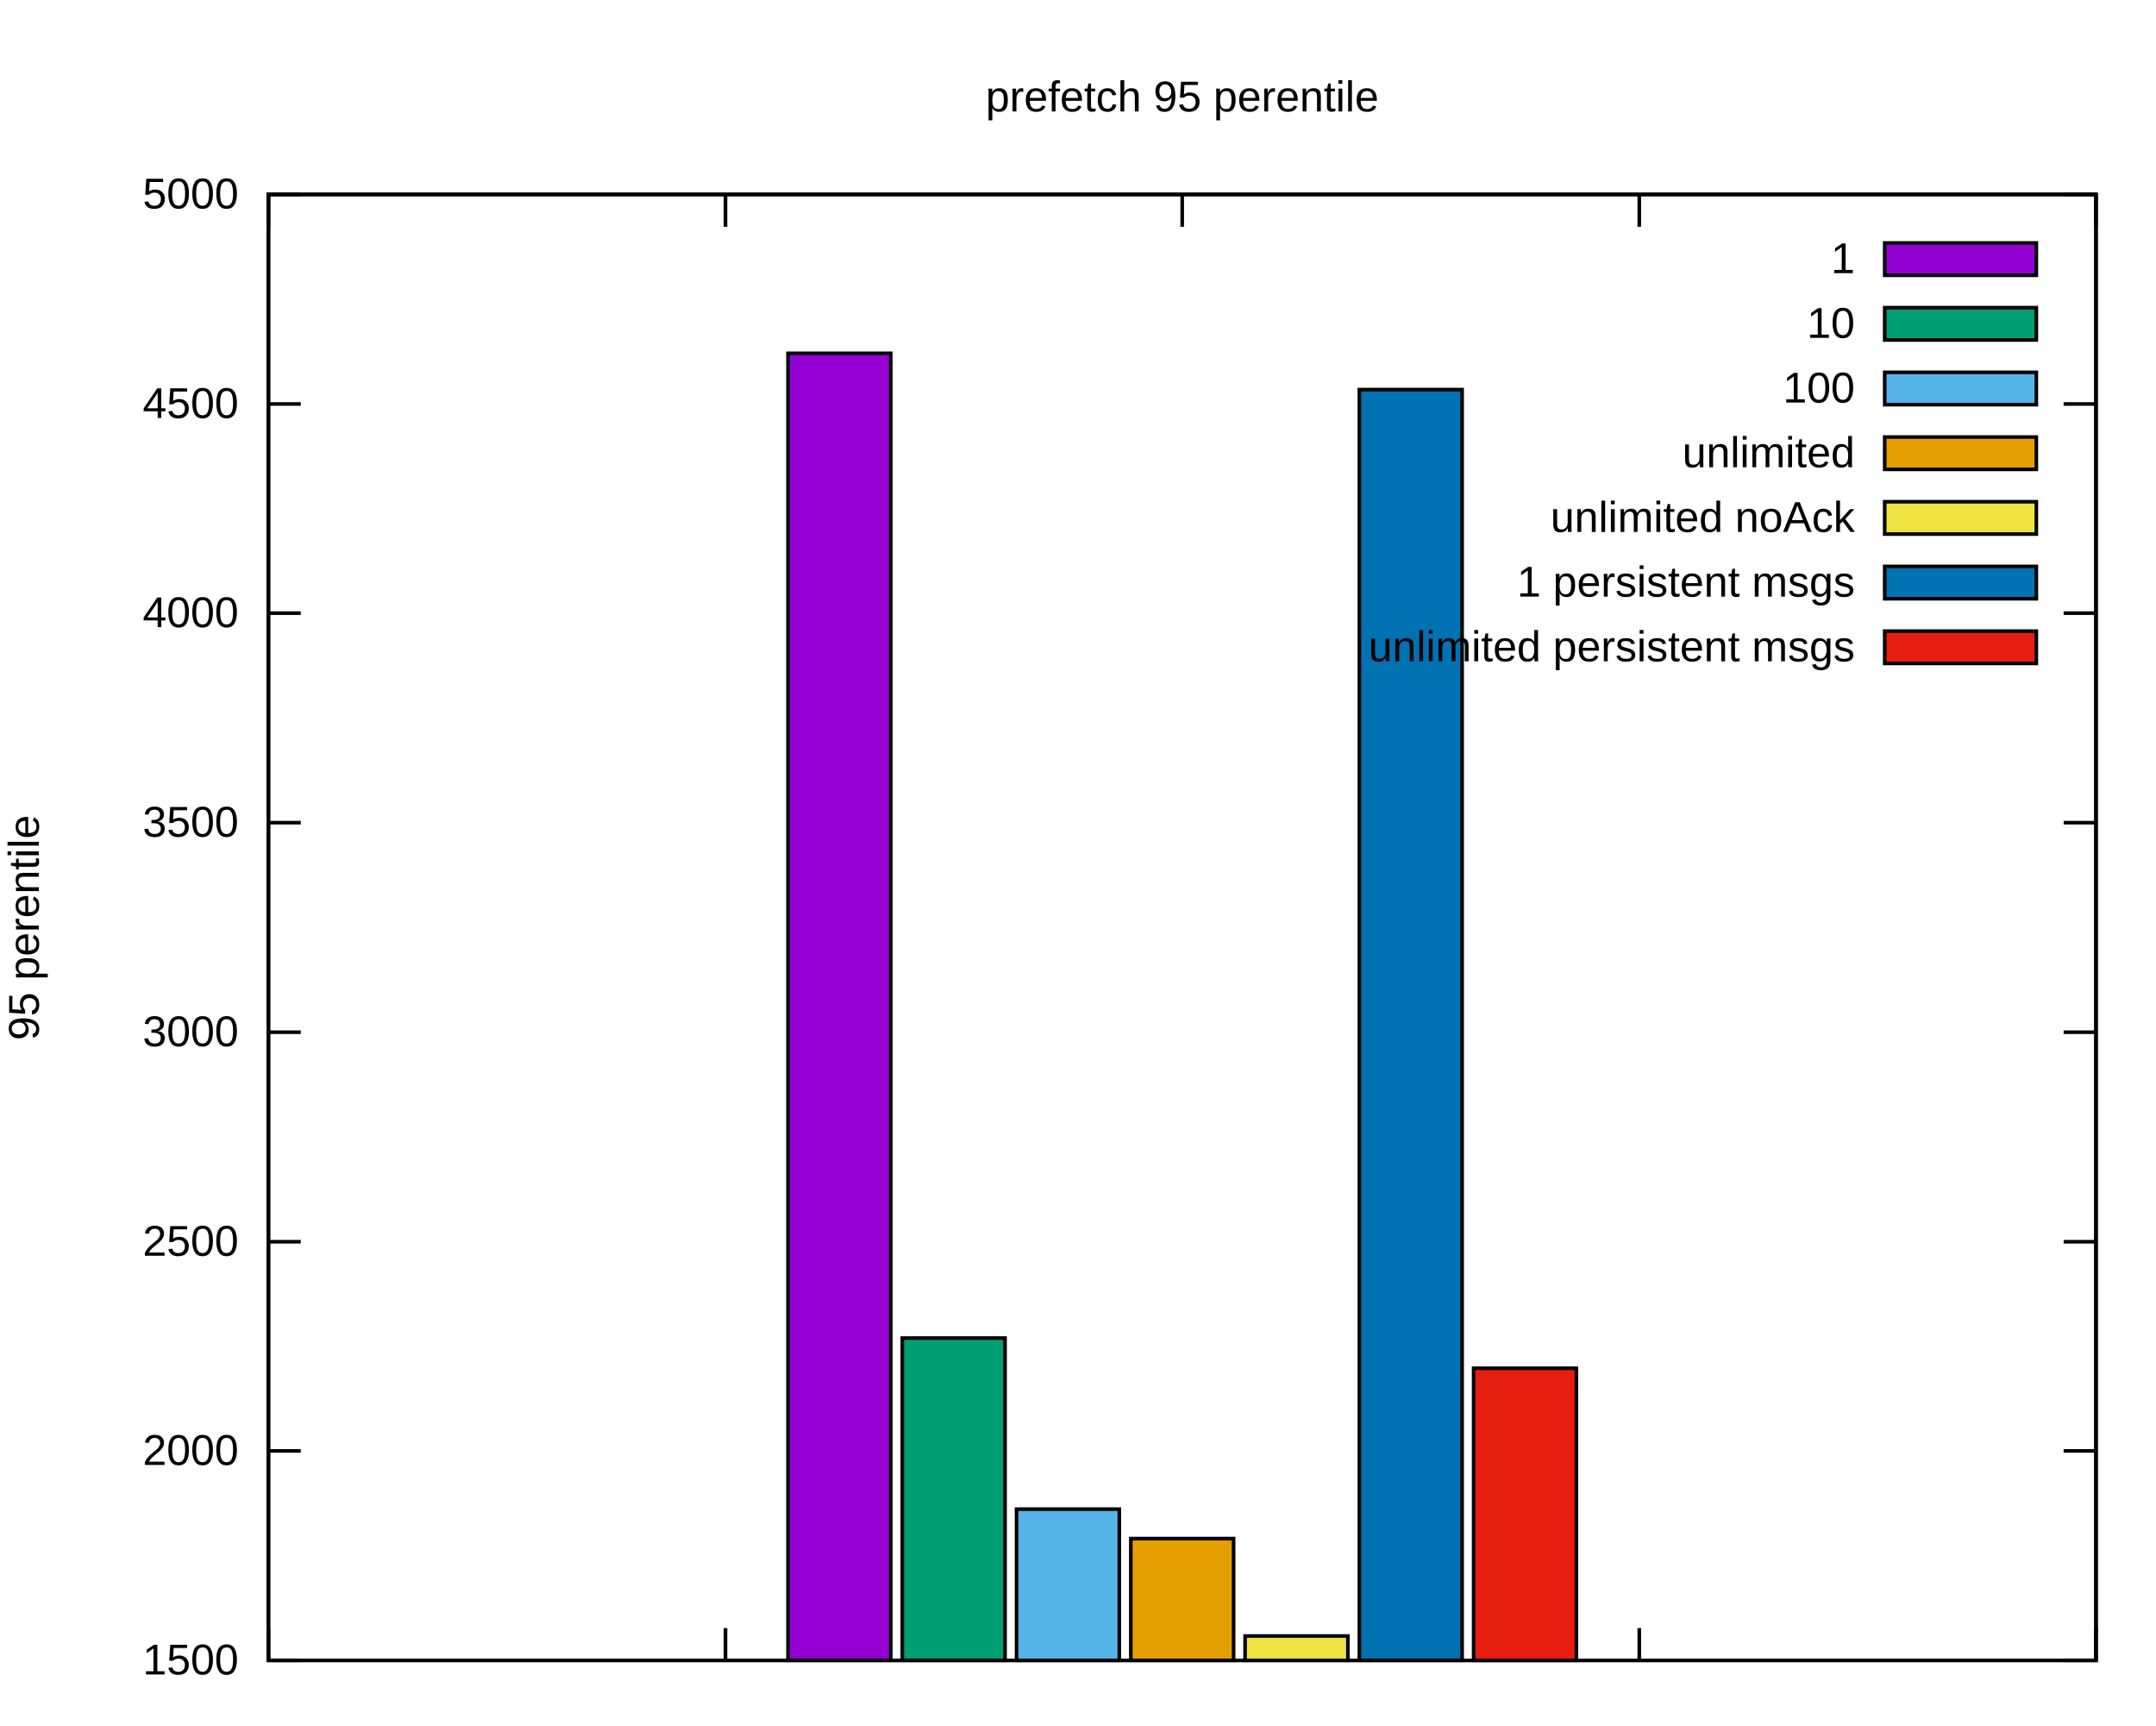
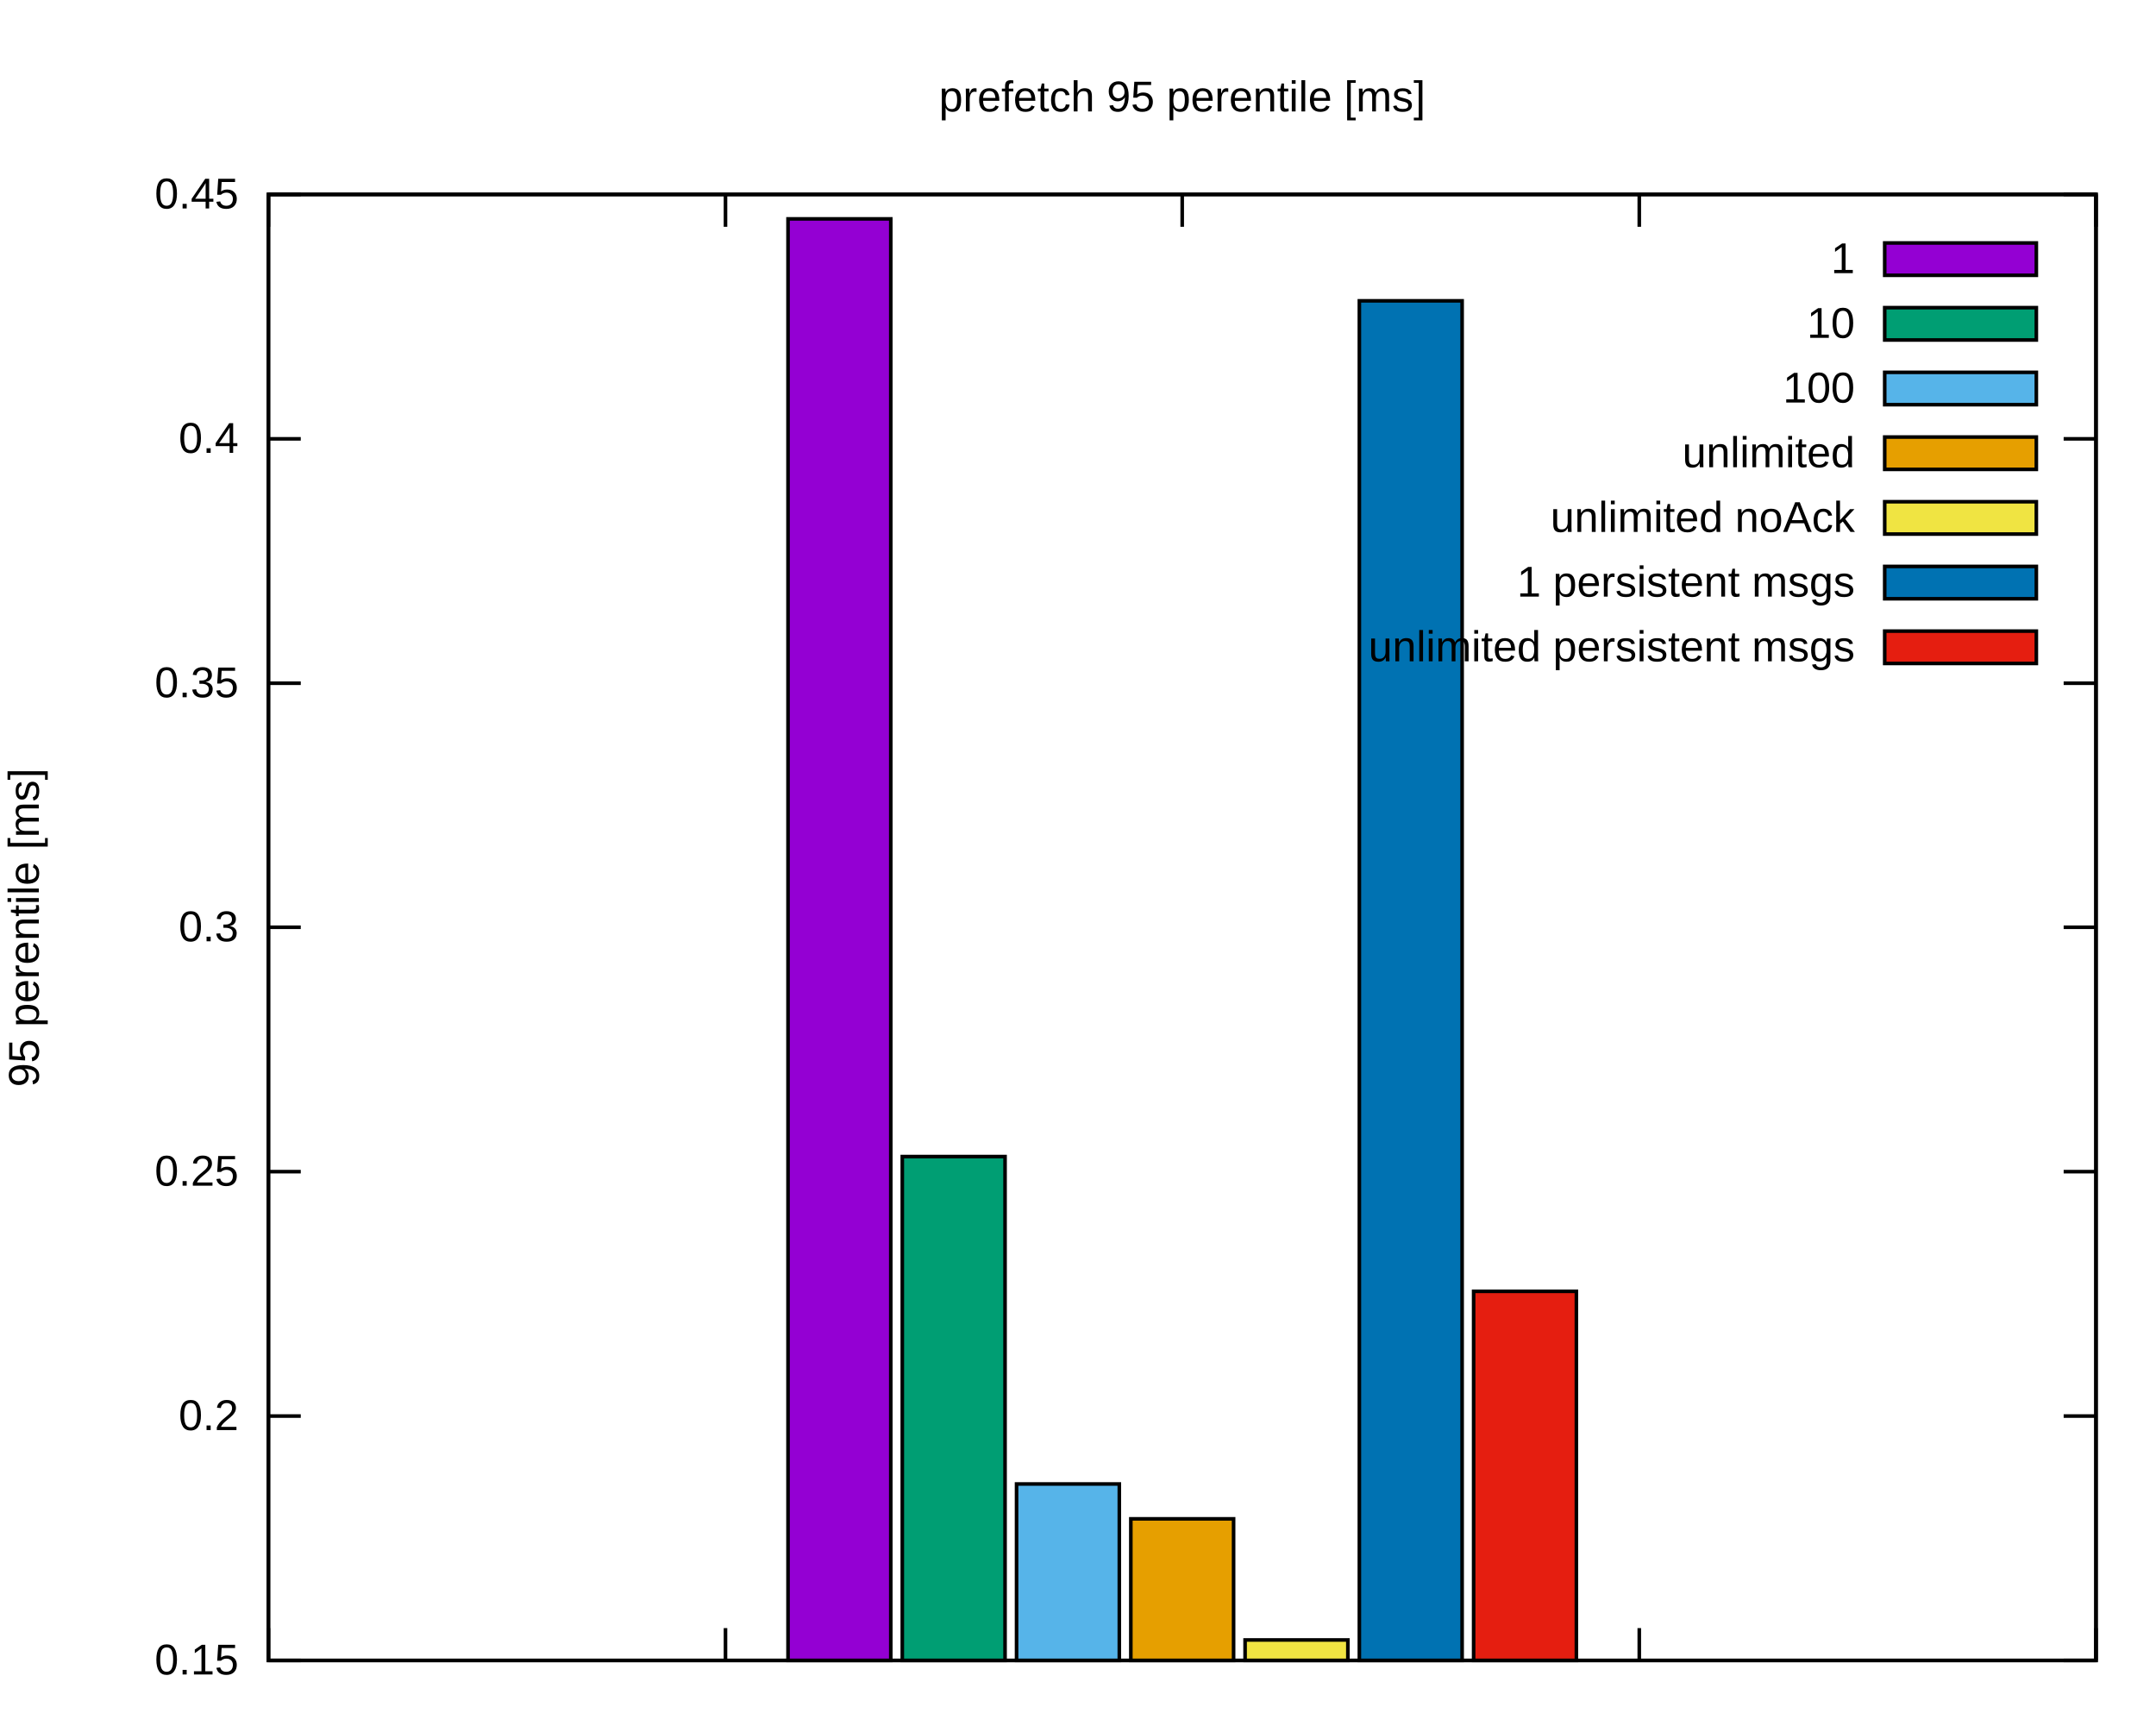
<svg xmlns="http://www.w3.org/2000/svg" xmlns:xlink="http://www.w3.org/1999/xlink" width="600" height="480" viewBox="0 0 600 480">
  <g id="gnuplot_canvas">
    <rect x="0" y="0" width="600" height="480" fill="none" />
    <defs>
      <circle id="gpDot" r="0.5" stroke-width="0.5" />
      <path id="gpPt0" stroke-width="0.222" stroke="currentColor" d="M-1,0 h2 M0,-1 v2" />
      <path id="gpPt1" stroke-width="0.222" stroke="currentColor" d="M-1,-1 L1,1 M1,-1 L-1,1" />
      <path id="gpPt2" stroke-width="0.222" stroke="currentColor" d="M-1,0 L1,0 M0,-1 L0,1 M-1,-1 L1,1 M-1,1 L1,-1" />
      <rect id="gpPt3" stroke-width="0.222" stroke="currentColor" x="-1" y="-1" width="2" height="2" />
      <rect id="gpPt4" stroke-width="0.222" stroke="currentColor" fill="currentColor" x="-1" y="-1" width="2" height="2" />
      <circle id="gpPt5" stroke-width="0.222" stroke="currentColor" cx="0" cy="0" r="1" />
      <use xlink:href="#gpPt5" id="gpPt6" fill="currentColor" stroke="none" />
      <path id="gpPt7" stroke-width="0.222" stroke="currentColor" d="M0,-1.33 L-1.33,0.67 L1.33,0.67 z" />
      <use xlink:href="#gpPt7" id="gpPt8" fill="currentColor" stroke="none" />
      <use xlink:href="#gpPt7" id="gpPt9" stroke="currentColor" transform="rotate(180)" />
      <use xlink:href="#gpPt9" id="gpPt10" fill="currentColor" stroke="none" />
      <use xlink:href="#gpPt3" id="gpPt11" stroke="currentColor" transform="rotate(45)" />
      <use xlink:href="#gpPt11" id="gpPt12" fill="currentColor" stroke="none" />
      <path id="gpPt13" stroke-width="0.222" stroke="currentColor" d="M0,1.330 L1.265,0.411 L0.782,-1.067 L-0.782,-1.076 L-1.265,0.411 z" />
      <use xlink:href="#gpPt13" id="gpPt14" fill="currentColor" stroke="none" />
      <filter id="textbox" filterUnits="objectBoundingBox" x="0" y="0" height="1" width="1">
        <feFlood flood-color="white" flood-opacity="1" result="bgnd" />
        <feComposite in="SourceGraphic" in2="bgnd" operator="atop" />
      </filter>
      <filter id="greybox" filterUnits="objectBoundingBox" x="0" y="0" height="1" width="1">
        <feFlood flood-color="lightgrey" flood-opacity="1" result="grey" />
        <feComposite in="SourceGraphic" in2="grey" operator="atop" />
      </filter>
    </defs>
    <g fill="none" color="white" stroke="currentColor" stroke-width="1.00" stroke-linecap="butt" stroke-linejoin="miter">
</g>
    <g fill="none" color="black" stroke="currentColor" stroke-width="1.00" stroke-linecap="butt" stroke-linejoin="miter">
      <path stroke="black" d="M74.7,462.0 L83.7,462.0 M583.3,462.0 L574.3,462.0  " />
      <g transform="translate(66.4,465.9)" stroke="none" fill="black" font-family="Arial" font-size="12.00" text-anchor="end">
        <text>
-           <tspan font-family="Arial"> 1500</tspan>
-         </text>
-       </g>
-     </g>
-     <g fill="none" color="black" stroke="currentColor" stroke-width="1.00" stroke-linecap="butt" stroke-linejoin="miter">
-       <path stroke="black" d="M74.7,403.7 L83.7,403.7 M583.3,403.7 L574.3,403.7  " />
-       <g transform="translate(66.4,407.6)" stroke="none" fill="black" font-family="Arial" font-size="12.00" text-anchor="end">
-         <text>
-           <tspan font-family="Arial"> 2000</tspan>
-         </text>
-       </g>
-     </g>
-     <g fill="none" color="black" stroke="currentColor" stroke-width="1.00" stroke-linecap="butt" stroke-linejoin="miter">
-       <path stroke="black" d="M74.7,345.5 L83.7,345.5 M583.3,345.5 L574.3,345.5  " />
-       <g transform="translate(66.4,349.4)" stroke="none" fill="black" font-family="Arial" font-size="12.00" text-anchor="end">
-         <text>
-           <tspan font-family="Arial"> 2500</tspan>
-         </text>
-       </g>
-     </g>
-     <g fill="none" color="black" stroke="currentColor" stroke-width="1.00" stroke-linecap="butt" stroke-linejoin="miter">
-       <path stroke="black" d="M74.7,287.2 L83.7,287.2 M583.3,287.2 L574.3,287.2  " />
-       <g transform="translate(66.4,291.1)" stroke="none" fill="black" font-family="Arial" font-size="12.00" text-anchor="end">
-         <text>
-           <tspan font-family="Arial"> 3000</tspan>
-         </text>
-       </g>
-     </g>
-     <g fill="none" color="black" stroke="currentColor" stroke-width="1.00" stroke-linecap="butt" stroke-linejoin="miter">
-       <path stroke="black" d="M74.7,228.9 L83.7,228.9 M583.3,228.9 L574.3,228.9  " />
-       <g transform="translate(66.4,232.8)" stroke="none" fill="black" font-family="Arial" font-size="12.00" text-anchor="end">
-         <text>
-           <tspan font-family="Arial"> 3500</tspan>
-         </text>
-       </g>
-     </g>
-     <g fill="none" color="black" stroke="currentColor" stroke-width="1.00" stroke-linecap="butt" stroke-linejoin="miter">
-       <path stroke="black" d="M74.7,170.6 L83.7,170.6 M583.3,170.6 L574.3,170.6  " />
-       <g transform="translate(66.4,174.5)" stroke="none" fill="black" font-family="Arial" font-size="12.00" text-anchor="end">
-         <text>
-           <tspan font-family="Arial"> 4000</tspan>
-         </text>
-       </g>
-     </g>
-     <g fill="none" color="black" stroke="currentColor" stroke-width="1.00" stroke-linecap="butt" stroke-linejoin="miter">
-       <path stroke="black" d="M74.7,112.4 L83.7,112.4 M583.3,112.4 L574.3,112.4  " />
-       <g transform="translate(66.4,116.3)" stroke="none" fill="black" font-family="Arial" font-size="12.00" text-anchor="end">
-         <text>
-           <tspan font-family="Arial"> 4500</tspan>
+           <tspan font-family="Arial"> 0.15</tspan>
+         </text>
+       </g>
+     </g>
+     <g fill="none" color="black" stroke="currentColor" stroke-width="1.00" stroke-linecap="butt" stroke-linejoin="miter">
+       <path stroke="black" d="M74.7,394.0 L83.7,394.0 M583.3,394.0 L574.3,394.0  " />
+       <g transform="translate(66.4,397.9)" stroke="none" fill="black" font-family="Arial" font-size="12.00" text-anchor="end">
+         <text>
+           <tspan font-family="Arial"> 0.2</tspan>
+         </text>
+       </g>
+     </g>
+     <g fill="none" color="black" stroke="currentColor" stroke-width="1.00" stroke-linecap="butt" stroke-linejoin="miter">
+       <path stroke="black" d="M74.7,326.0 L83.7,326.0 M583.3,326.0 L574.3,326.0  " />
+       <g transform="translate(66.4,329.9)" stroke="none" fill="black" font-family="Arial" font-size="12.00" text-anchor="end">
+         <text>
+           <tspan font-family="Arial"> 0.25</tspan>
+         </text>
+       </g>
+     </g>
+     <g fill="none" color="black" stroke="currentColor" stroke-width="1.00" stroke-linecap="butt" stroke-linejoin="miter">
+       <path stroke="black" d="M74.7,258.0 L83.7,258.0 M583.3,258.0 L574.3,258.0  " />
+       <g transform="translate(66.4,261.9)" stroke="none" fill="black" font-family="Arial" font-size="12.00" text-anchor="end">
+         <text>
+           <tspan font-family="Arial"> 0.3</tspan>
+         </text>
+       </g>
+     </g>
+     <g fill="none" color="black" stroke="currentColor" stroke-width="1.00" stroke-linecap="butt" stroke-linejoin="miter">
+       <path stroke="black" d="M74.7,190.1 L83.7,190.1 M583.3,190.1 L574.3,190.1  " />
+       <g transform="translate(66.4,194.0)" stroke="none" fill="black" font-family="Arial" font-size="12.00" text-anchor="end">
+         <text>
+           <tspan font-family="Arial"> 0.35</tspan>
+         </text>
+       </g>
+     </g>
+     <g fill="none" color="black" stroke="currentColor" stroke-width="1.00" stroke-linecap="butt" stroke-linejoin="miter">
+       <path stroke="black" d="M74.7,122.1 L83.7,122.1 M583.3,122.1 L574.3,122.1  " />
+       <g transform="translate(66.4,126.0)" stroke="none" fill="black" font-family="Arial" font-size="12.00" text-anchor="end">
+         <text>
+           <tspan font-family="Arial"> 0.4</tspan>
        </text>
      </g>
    </g>
    <g fill="none" color="black" stroke="currentColor" stroke-width="1.00" stroke-linecap="butt" stroke-linejoin="miter">
      <path stroke="black" d="M74.7,54.1 L83.7,54.1 M583.3,54.1 L574.3,54.1  " />
      <g transform="translate(66.4,58.0)" stroke="none" fill="black" font-family="Arial" font-size="12.00" text-anchor="end">
        <text>
-           <tspan font-family="Arial"> 5000</tspan>
+           <tspan font-family="Arial"> 0.45</tspan>
        </text>
      </g>
    </g>
    <g fill="none" color="black" stroke="currentColor" stroke-width="1.00" stroke-linecap="butt" stroke-linejoin="miter">
      <path stroke="black" d="M74.7,462.0 L74.7,453.0 M74.7,54.1 L74.7,63.1  " />
    </g>
    <g fill="none" color="black" stroke="currentColor" stroke-width="1.00" stroke-linecap="butt" stroke-linejoin="miter">
      <path stroke="black" d="M201.9,462.0 L201.9,453.0 M201.9,54.1 L201.9,63.1  " />
    </g>
    <g fill="none" color="black" stroke="currentColor" stroke-width="1.00" stroke-linecap="butt" stroke-linejoin="miter">
      <path stroke="black" d="M329.0,462.0 L329.0,453.0 M329.0,54.1 L329.0,63.1  " />
    </g>
    <g fill="none" color="black" stroke="currentColor" stroke-width="1.00" stroke-linecap="butt" stroke-linejoin="miter">
      <path stroke="black" d="M456.2,462.0 L456.2,453.0 M456.2,54.1 L456.2,63.1  " />
    </g>
    <g fill="none" color="black" stroke="currentColor" stroke-width="1.00" stroke-linecap="butt" stroke-linejoin="miter">
      <path stroke="black" d="M583.3,462.0 L583.3,453.0 M583.3,54.1 L583.3,63.1  " />
    </g>
    <g fill="none" color="black" stroke="currentColor" stroke-width="1.00" stroke-linecap="butt" stroke-linejoin="miter">
</g>
    <g fill="none" color="black" stroke="currentColor" stroke-width="1.00" stroke-linecap="butt" stroke-linejoin="miter">
      <path stroke="black" d="M74.7,54.1 L74.7,462.0 L583.3,462.0 L583.3,54.1 L74.7,54.1 Z  " />
    </g>
    <g fill="none" color="black" stroke="currentColor" stroke-width="1.00" stroke-linecap="butt" stroke-linejoin="miter">
      <g transform="translate(10.8,258.1) rotate(270)" stroke="none" fill="black" font-family="Arial" font-size="12.00" text-anchor="middle">
        <text>
-           <tspan font-family="Arial">95 perentile</tspan>
+           <tspan font-family="Arial">95 perentile [ms]</tspan>
        </text>
      </g>
    </g>
    <g fill="none" color="black" stroke="currentColor" stroke-width="1.00" stroke-linecap="butt" stroke-linejoin="miter">
      <g transform="translate(329.0,31.0)" stroke="none" fill="black" font-family="Arial" font-size="12.00" text-anchor="middle">
        <text>
-           <tspan font-family="Arial">prefetch 95 perentile</tspan>
+           <tspan font-family="Arial">prefetch 95 perentile [ms]</tspan>
        </text>
      </g>
    </g>
    <g id="gnuplot_plot_1">
      <g fill="none" color="black" stroke="currentColor" stroke-width="1.00" stroke-linecap="butt" stroke-linejoin="miter">
        <g transform="translate(516.2,76.0)" stroke="none" fill="black" font-family="Arial" font-size="12.00" text-anchor="end">
          <text>
            <tspan font-family="Arial">1</tspan>
          </text>
        </g>
      </g>
      <g fill="none" color="black" stroke="currentColor" stroke-width="1.00" stroke-linecap="butt" stroke-linejoin="miter">
        <g stroke="none" shape-rendering="crispEdges">
          <polygon fill="rgb(148,   0, 211)" points="524.5,76.6 566.7,76.6 566.7,67.6 524.5,67.6 " />
        </g>
        <path stroke="black" d="M524.5,76.6 L566.7,76.6 L566.7,67.6 L524.5,67.6 L524.5,76.6 Z  " />
      </g>
      <g fill="none" color="black" stroke="currentColor" stroke-width="1.00" stroke-linecap="butt" stroke-linejoin="miter">
        <g stroke="none" shape-rendering="crispEdges">
-           <polygon fill="rgb(148,   0, 211)" points="219.3,462.0 248.0,462.0 248.0,98.2 219.3,98.2 " />
-         </g>
-         <path stroke="black" d="M219.3,462.0 L219.3,98.3 L247.9,98.3 L247.9,462.0 L219.3,462.0 Z  " />
+           <polygon fill="rgb(148,   0, 211)" points="219.3,462.0 248.0,462.0 248.0,60.8 219.3,60.8 " />
+         </g>
+         <path stroke="black" d="M219.3,462.0 L219.3,60.9 L247.9,60.9 L247.9,462.0 L219.3,462.0 Z  " />
      </g>
      <g fill="none" color="black" stroke="currentColor" stroke-width="1.00" stroke-linecap="butt" stroke-linejoin="miter">
</g>
    </g>
    <g id="gnuplot_plot_2">
      <g fill="none" color="black" stroke="currentColor" stroke-width="1.00" stroke-linecap="butt" stroke-linejoin="miter">
        <g transform="translate(516.2,94.0)" stroke="none" fill="black" font-family="Arial" font-size="12.00" text-anchor="end">
          <text>
            <tspan font-family="Arial">10</tspan>
          </text>
        </g>
      </g>
      <g fill="none" color="black" stroke="currentColor" stroke-width="1.00" stroke-linecap="butt" stroke-linejoin="miter">
        <g stroke="none" shape-rendering="crispEdges">
          <polygon fill="rgb(  0, 158, 115)" points="524.5,94.6 566.7,94.6 566.7,85.6 524.5,85.6 " />
        </g>
        <path stroke="black" d="M524.5,94.6 L566.7,94.6 L566.7,85.6 L524.5,85.6 L524.5,94.6 Z  " />
      </g>
      <g fill="none" color="black" stroke="currentColor" stroke-width="1.00" stroke-linecap="butt" stroke-linejoin="miter">
        <g stroke="none" shape-rendering="crispEdges">
-           <polygon fill="rgb(  0, 158, 115)" points="251.1,462.0 279.8,462.0 279.8,372.2 251.1,372.2 " />
-         </g>
-         <path stroke="black" d="M251.1,462.0 L251.1,372.3 L279.7,372.3 L279.7,462.0 L251.1,462.0 Z  " />
+           <polygon fill="rgb(  0, 158, 115)" points="251.1,462.0 279.8,462.0 279.8,321.7 251.1,321.7 " />
+         </g>
+         <path stroke="black" d="M251.1,462.0 L251.1,321.8 L279.7,321.8 L279.7,462.0 L251.1,462.0 Z  " />
      </g>
      <g fill="none" color="black" stroke="currentColor" stroke-width="1.00" stroke-linecap="butt" stroke-linejoin="miter">
</g>
    </g>
    <g id="gnuplot_plot_3">
      <g fill="none" color="black" stroke="currentColor" stroke-width="1.00" stroke-linecap="butt" stroke-linejoin="miter">
        <g transform="translate(516.2,112.0)" stroke="none" fill="black" font-family="Arial" font-size="12.00" text-anchor="end">
          <text>
            <tspan font-family="Arial">100</tspan>
          </text>
        </g>
      </g>
      <g fill="none" color="black" stroke="currentColor" stroke-width="1.00" stroke-linecap="butt" stroke-linejoin="miter">
        <g stroke="none" shape-rendering="crispEdges">
          <polygon fill="rgb( 86, 180, 233)" points="524.5,112.6 566.7,112.6 566.7,103.6 524.5,103.6 " />
        </g>
        <path stroke="black" d="M524.5,112.6 L566.7,112.6 L566.7,103.6 L524.5,103.6 L524.5,112.6 Z  " />
      </g>
      <g fill="none" color="black" stroke="currentColor" stroke-width="1.00" stroke-linecap="butt" stroke-linejoin="miter">
        <g stroke="none" shape-rendering="crispEdges">
-           <polygon fill="rgb( 86, 180, 233)" points="282.9,462.0 311.6,462.0 311.6,419.8 282.9,419.8 " />
-         </g>
-         <path stroke="black" d="M282.9,462.0 L282.9,419.9 L311.5,419.9 L311.5,462.0 L282.9,462.0 Z  " />
+           <polygon fill="rgb( 86, 180, 233)" points="282.9,462.0 311.6,462.0 311.6,412.8 282.9,412.8 " />
+         </g>
+         <path stroke="black" d="M282.9,462.0 L282.9,412.9 L311.5,412.9 L311.5,462.0 L282.9,462.0 Z  " />
      </g>
      <g fill="none" color="black" stroke="currentColor" stroke-width="1.00" stroke-linecap="butt" stroke-linejoin="miter">
</g>
    </g>
    <g id="gnuplot_plot_4">
      <g fill="none" color="black" stroke="currentColor" stroke-width="1.00" stroke-linecap="butt" stroke-linejoin="miter">
        <g transform="translate(516.2,130.0)" stroke="none" fill="black" font-family="Arial" font-size="12.00" text-anchor="end">
          <text>
            <tspan font-family="Arial">unlimited</tspan>
          </text>
        </g>
      </g>
      <g fill="none" color="black" stroke="currentColor" stroke-width="1.00" stroke-linecap="butt" stroke-linejoin="miter">
        <g stroke="none" shape-rendering="crispEdges">
          <polygon fill="rgb(230, 159,   0)" points="524.5,130.6 566.7,130.6 566.7,121.6 524.5,121.6 " />
        </g>
        <path stroke="black" d="M524.5,130.6 L566.7,130.6 L566.7,121.6 L524.5,121.6 L524.5,130.6 Z  " />
      </g>
      <g fill="none" color="black" stroke="currentColor" stroke-width="1.00" stroke-linecap="butt" stroke-linejoin="miter">
        <g stroke="none" shape-rendering="crispEdges">
-           <polygon fill="rgb(230, 159,   0)" points="314.7,462.0 343.4,462.0 343.4,428.0 314.7,428.0 " />
-         </g>
-         <path stroke="black" d="M314.7,462.0 L314.7,428.1 L343.3,428.1 L343.3,462.0 L314.7,462.0 Z  " />
+           <polygon fill="rgb(230, 159,   0)" points="314.7,462.0 343.4,462.0 343.4,422.5 314.7,422.5 " />
+         </g>
+         <path stroke="black" d="M314.7,462.0 L314.7,422.6 L343.3,422.6 L343.3,462.0 L314.7,462.0 Z  " />
      </g>
      <g fill="none" color="black" stroke="currentColor" stroke-width="1.00" stroke-linecap="butt" stroke-linejoin="miter">
</g>
    </g>
    <g id="gnuplot_plot_5">
      <g fill="none" color="black" stroke="currentColor" stroke-width="1.00" stroke-linecap="butt" stroke-linejoin="miter">
        <g transform="translate(516.2,148.0)" stroke="none" fill="black" font-family="Arial" font-size="12.00" text-anchor="end">
          <text>
            <tspan font-family="Arial">unlimited noAck</tspan>
          </text>
        </g>
      </g>
      <g fill="none" color="black" stroke="currentColor" stroke-width="1.00" stroke-linecap="butt" stroke-linejoin="miter">
        <g stroke="none" shape-rendering="crispEdges">
          <polygon fill="rgb(240, 228,  66)" points="524.5,148.6 566.7,148.6 566.7,139.6 524.5,139.6 " />
        </g>
        <path stroke="black" d="M524.5,148.6 L566.7,148.6 L566.7,139.6 L524.5,139.6 L524.5,148.6 Z  " />
      </g>
      <g fill="none" color="black" stroke="currentColor" stroke-width="1.00" stroke-linecap="butt" stroke-linejoin="miter">
        <g stroke="none" shape-rendering="crispEdges">
-           <polygon fill="rgb(240, 228,  66)" points="346.5,462.0 375.2,462.0 375.2,455.1 346.5,455.1 " />
-         </g>
-         <path stroke="black" d="M346.5,462.0 L346.5,455.2 L375.1,455.2 L375.1,462.0 L346.5,462.0 Z  " />
+           <polygon fill="rgb(240, 228,  66)" points="346.5,462.0 375.2,462.0 375.2,456.2 346.5,456.2 " />
+         </g>
+         <path stroke="black" d="M346.5,462.0 L346.5,456.3 L375.1,456.3 L375.1,462.0 L346.5,462.0 Z  " />
      </g>
      <g fill="none" color="black" stroke="currentColor" stroke-width="1.00" stroke-linecap="butt" stroke-linejoin="miter">
</g>
    </g>
    <g id="gnuplot_plot_6">
      <g fill="none" color="black" stroke="currentColor" stroke-width="1.00" stroke-linecap="butt" stroke-linejoin="miter">
        <g transform="translate(516.2,166.0)" stroke="none" fill="black" font-family="Arial" font-size="12.00" text-anchor="end">
          <text>
            <tspan font-family="Arial">1 persistent msgs</tspan>
          </text>
        </g>
      </g>
      <g fill="none" color="black" stroke="currentColor" stroke-width="1.00" stroke-linecap="butt" stroke-linejoin="miter">
        <g stroke="none" shape-rendering="crispEdges">
          <polygon fill="rgb(  0, 114, 178)" points="524.5,166.6 566.7,166.6 566.7,157.6 524.5,157.6 " />
        </g>
        <path stroke="black" d="M524.5,166.6 L566.7,166.6 L566.7,157.6 L524.5,157.6 L524.5,166.6 Z  " />
      </g>
      <g fill="none" color="black" stroke="currentColor" stroke-width="1.00" stroke-linecap="butt" stroke-linejoin="miter">
        <g stroke="none" shape-rendering="crispEdges">
-           <polygon fill="rgb(  0, 114, 178)" points="378.3,462.0 407.0,462.0 407.0,108.3 378.3,108.3 " />
-         </g>
-         <path stroke="black" d="M378.3,462.0 L378.3,108.4 L406.9,108.4 L406.9,462.0 L378.3,462.0 Z  " />
+           <polygon fill="rgb(  0, 114, 178)" points="378.3,462.0 407.0,462.0 407.0,83.6 378.3,83.6 " />
+         </g>
+         <path stroke="black" d="M378.3,462.0 L378.3,83.7 L406.9,83.7 L406.9,462.0 L378.3,462.0 Z  " />
      </g>
      <g fill="none" color="black" stroke="currentColor" stroke-width="1.00" stroke-linecap="butt" stroke-linejoin="miter">
</g>
    </g>
    <g id="gnuplot_plot_7">
      <g fill="none" color="black" stroke="currentColor" stroke-width="1.00" stroke-linecap="butt" stroke-linejoin="miter">
        <g transform="translate(516.2,184.0)" stroke="none" fill="black" font-family="Arial" font-size="12.00" text-anchor="end">
          <text>
            <tspan font-family="Arial">unlimited persistent msgs</tspan>
          </text>
        </g>
      </g>
      <g fill="none" color="black" stroke="currentColor" stroke-width="1.00" stroke-linecap="butt" stroke-linejoin="miter">
        <g stroke="none" shape-rendering="crispEdges">
          <polygon fill="rgb(229,  30,  16)" points="524.5,184.6 566.7,184.6 566.7,175.6 524.5,175.6 " />
        </g>
        <path stroke="black" d="M524.5,184.6 L566.7,184.6 L566.7,175.6 L524.5,175.6 L524.5,184.6 Z  " />
      </g>
      <g fill="none" color="black" stroke="currentColor" stroke-width="1.00" stroke-linecap="butt" stroke-linejoin="miter">
        <g stroke="none" shape-rendering="crispEdges">
-           <polygon fill="rgb(229,  30,  16)" points="410.1,462.0 438.8,462.0 438.8,380.6 410.1,380.6 " />
-         </g>
-         <path stroke="black" d="M410.1,462.0 L410.1,380.7 L438.7,380.7 L438.7,462.0 L410.1,462.0 Z  " />
+           <polygon fill="rgb(229,  30,  16)" points="410.1,462.0 438.8,462.0 438.8,359.2 410.1,359.2 " />
+         </g>
+         <path stroke="black" d="M410.1,462.0 L410.1,359.3 L438.7,359.3 L438.7,462.0 L410.1,462.0 Z  " />
      </g>
      <g fill="none" color="black" stroke="currentColor" stroke-width="1.00" stroke-linecap="butt" stroke-linejoin="miter">
</g>
    </g>
    <g fill="none" color="white" stroke="rgb(229,  30,  16)" stroke-width="2.00" stroke-linecap="butt" stroke-linejoin="miter">
</g>
    <g fill="none" color="black" stroke="currentColor" stroke-width="2.00" stroke-linecap="butt" stroke-linejoin="miter">
</g>
    <g fill="none" color="black" stroke="black" stroke-width="1.00" stroke-linecap="butt" stroke-linejoin="miter">
</g>
    <g fill="none" color="black" stroke="currentColor" stroke-width="1.00" stroke-linecap="butt" stroke-linejoin="miter">
      <path stroke="black" d="M74.7,54.1 L74.7,462.0 L583.3,462.0 L583.3,54.1 L74.7,54.1 Z  " />
    </g>
    <g fill="none" color="black" stroke="currentColor" stroke-width="1.00" stroke-linecap="butt" stroke-linejoin="miter">
</g>
  </g>
</svg>
